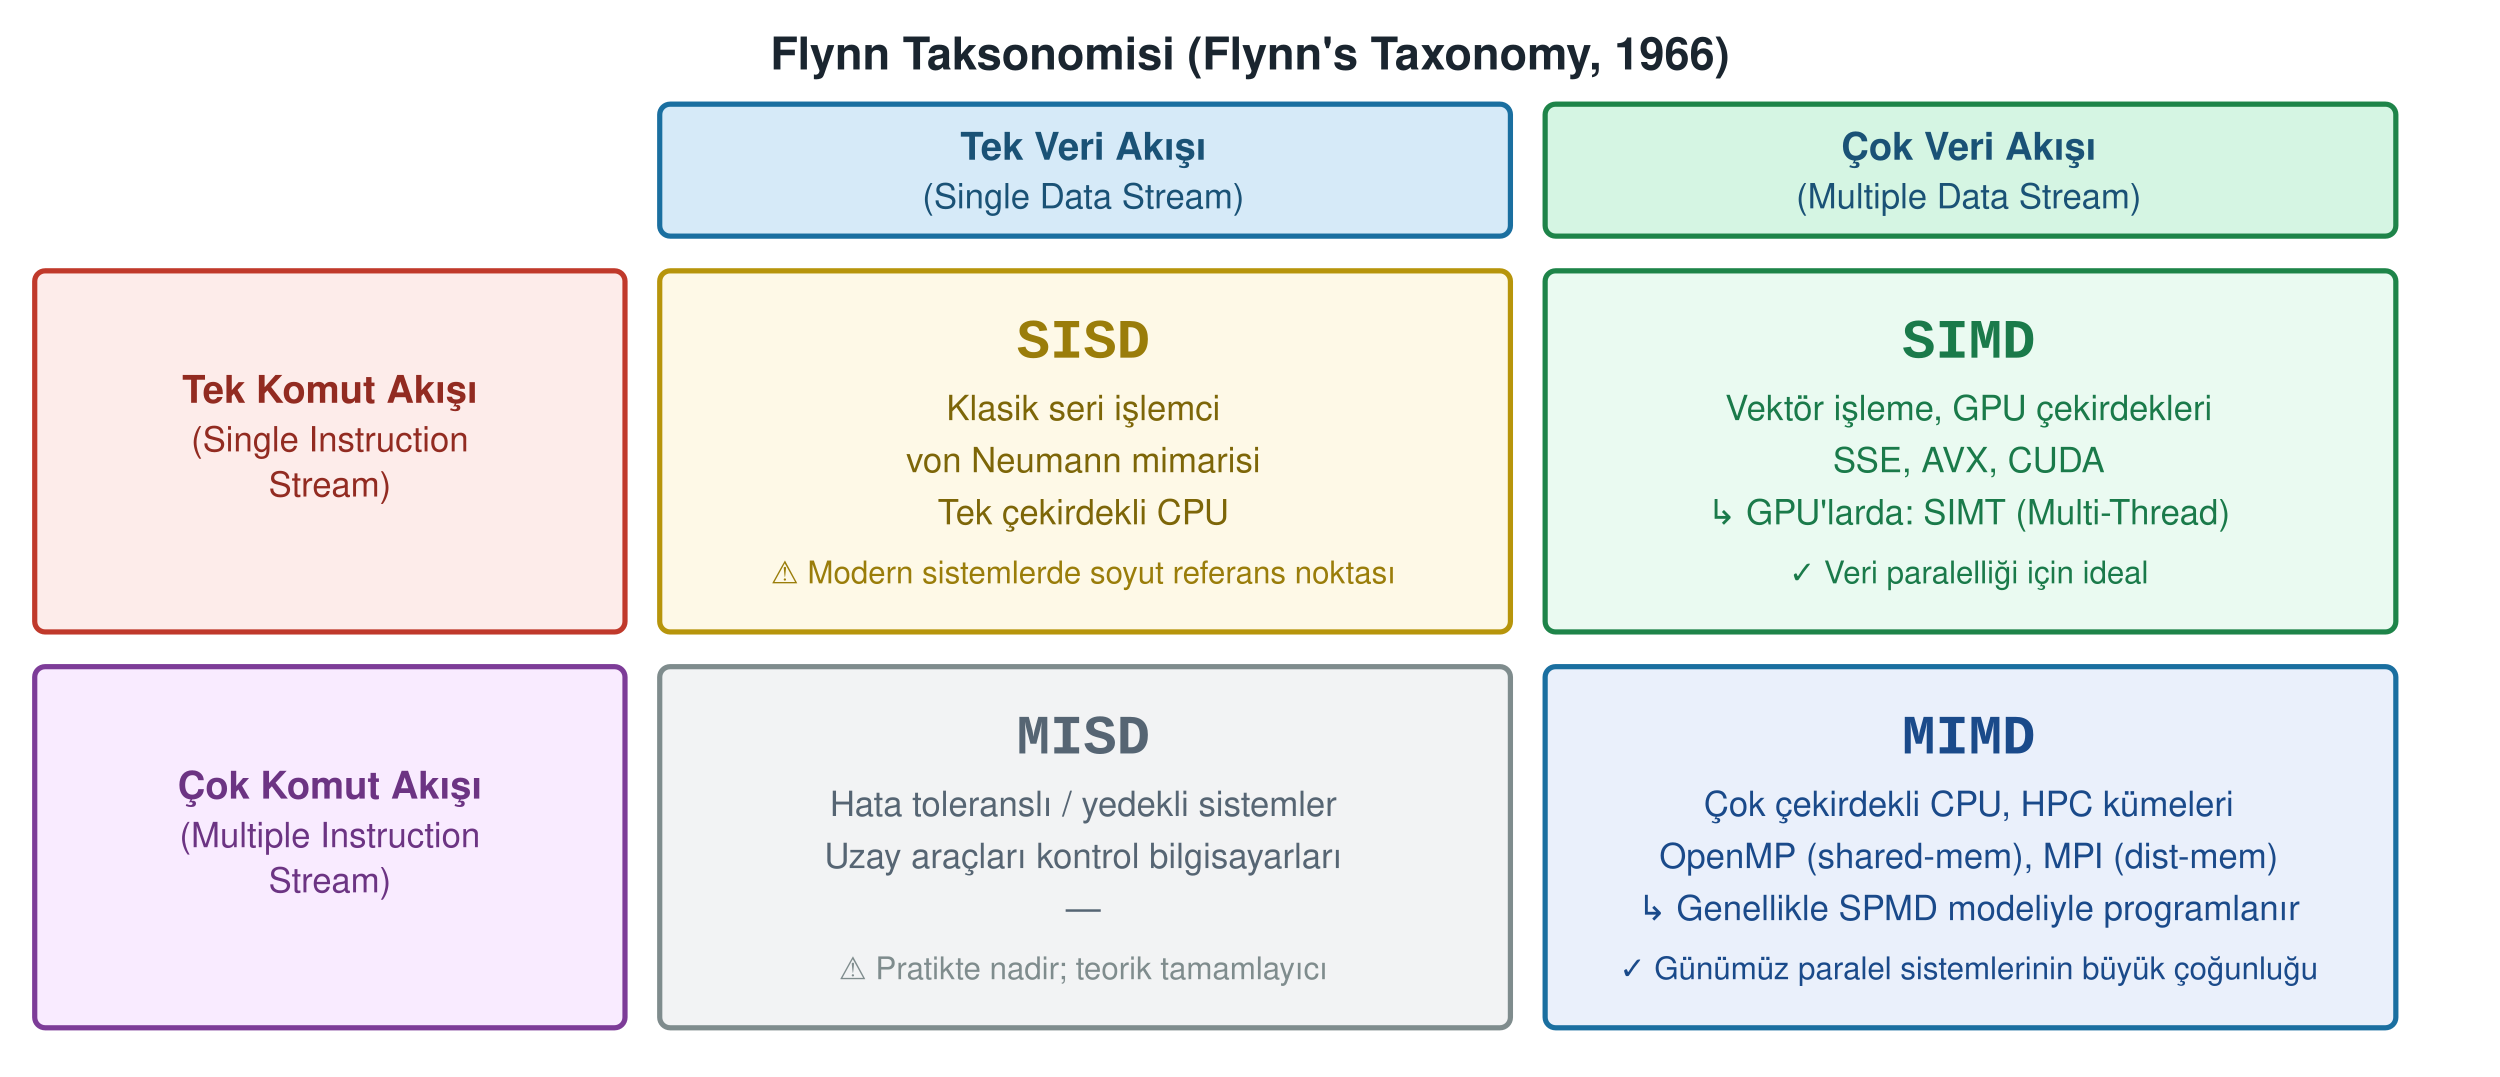
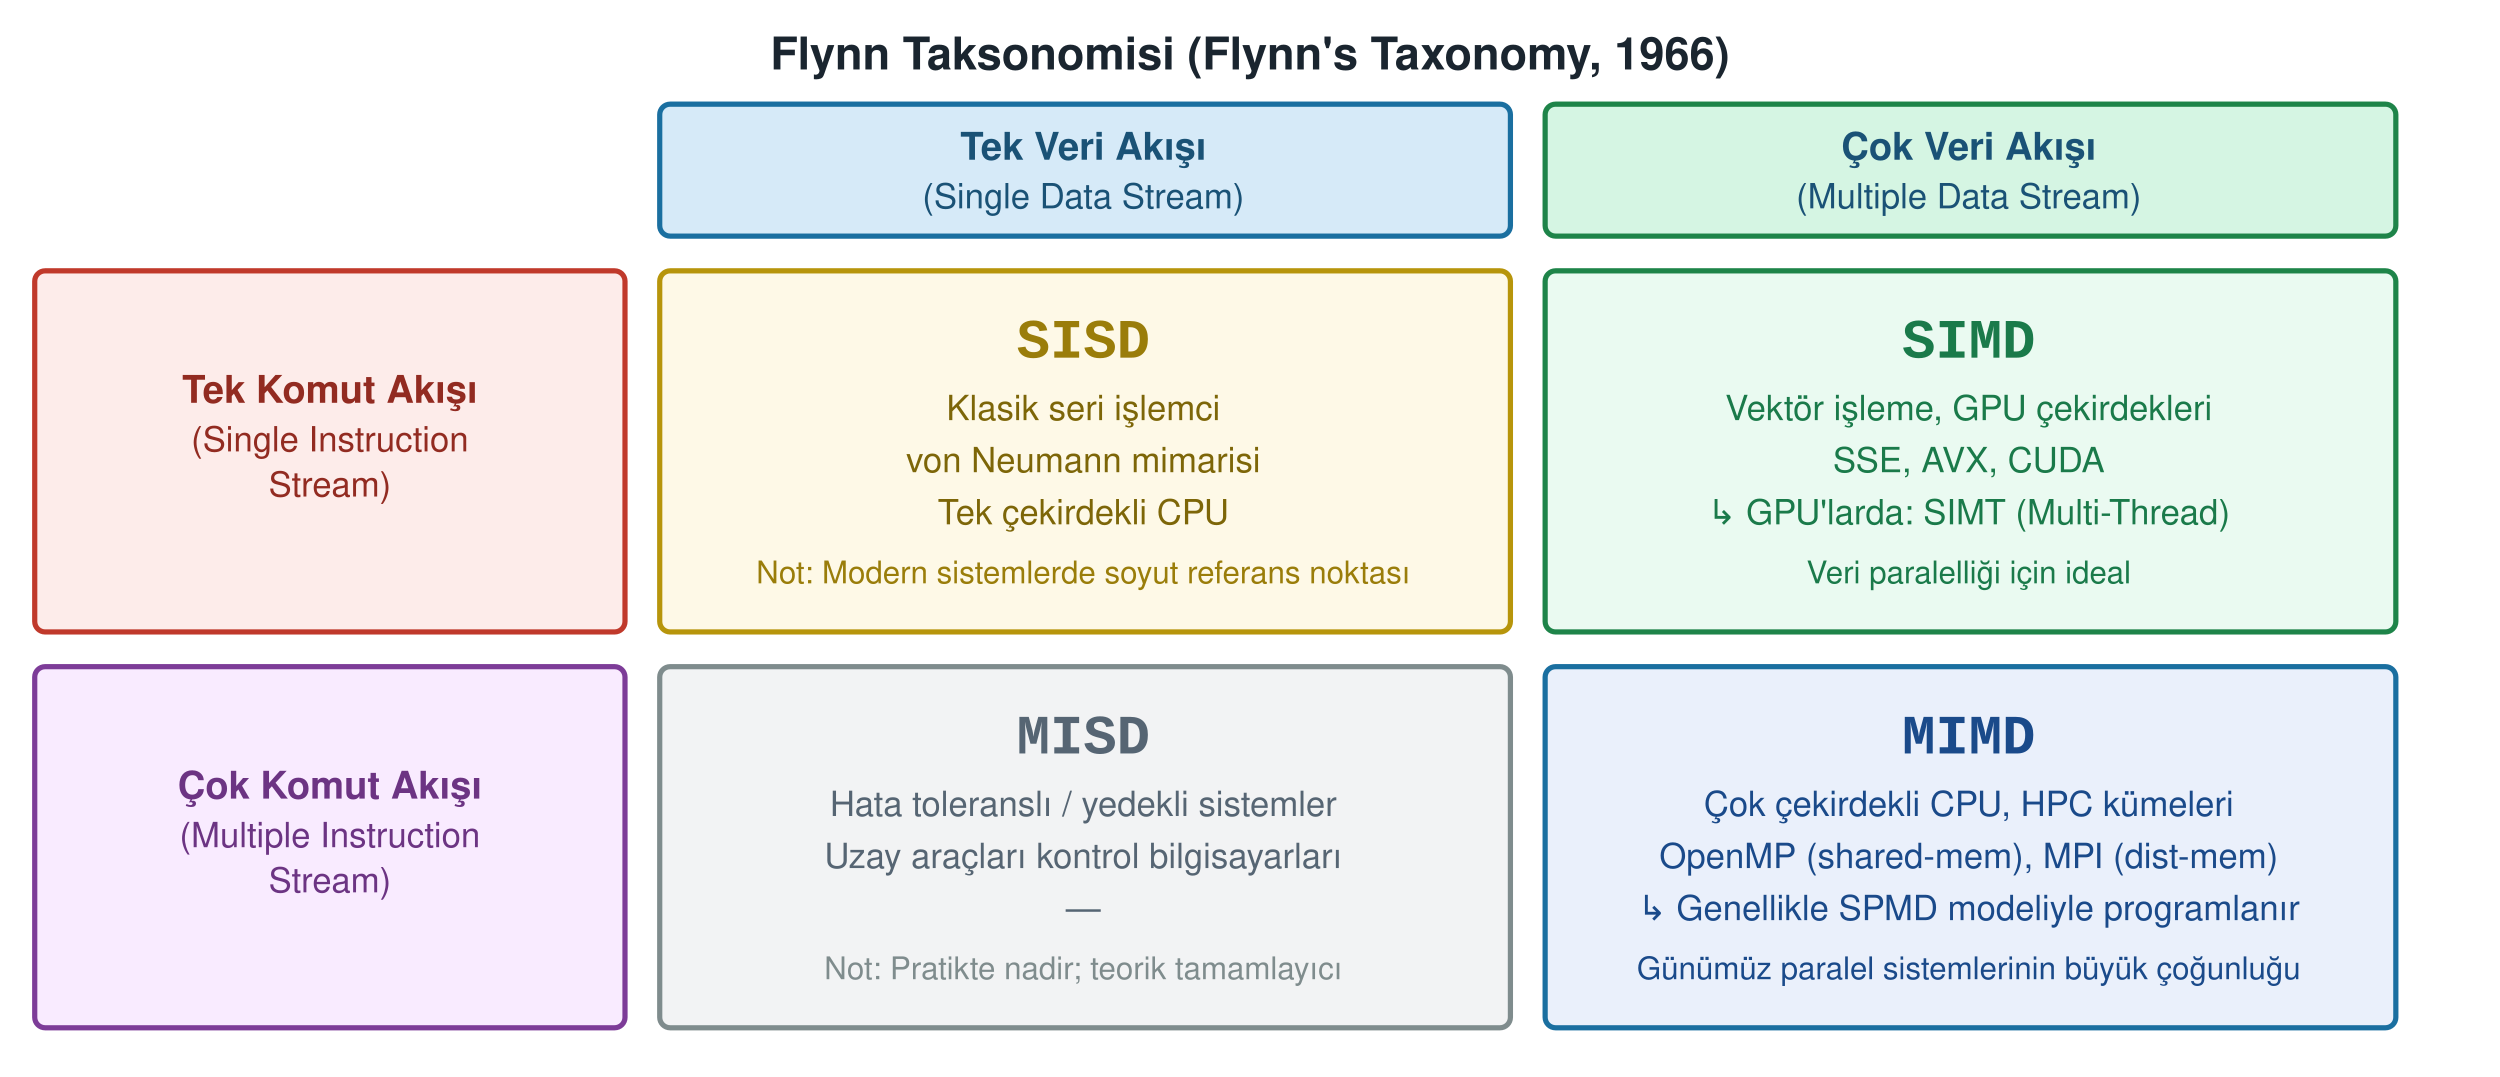
<svg xmlns="http://www.w3.org/2000/svg" width="720" height="310" viewBox="0 0 720 310">
  <defs>
    <style>
      .sans { font-family: 'Segoe UI', Helvetica, Arial, sans-serif; }
      .mono { font-family: 'Consolas', 'Courier New', monospace; }
    </style>
  </defs>
  <text x="360" y="20" text-anchor="middle" font-size="13" font-weight="bold" fill="#1a252f" class="sans">Flynn Taksonomisi (Flynn's Taxonomy, 1966)</text>
  <rect x="190" y="30" width="245" height="38" rx="3" fill="#d6eaf8" stroke="#1a6fa0" stroke-width="1.5" />
  <text x="312" y="46" text-anchor="middle" font-size="11" font-weight="bold" fill="#1a5276" class="sans">Tek Veri Akışı</text>
  <text x="312" y="60" text-anchor="middle" font-size="10" fill="#1a5276" class="sans">(Single Data Stream)</text>
  <rect x="445" y="30" width="245" height="38" rx="3" fill="#d5f5e3" stroke="#1e8449" stroke-width="1.5" />
  <text x="567" y="46" text-anchor="middle" font-size="11" font-weight="bold" fill="#1a5276" class="sans">Çok Veri Akışı</text>
  <text x="567" y="60" text-anchor="middle" font-size="10" fill="#1a5276" class="sans">(Multiple Data Stream)</text>
  <rect x="10" y="78" width="170" height="104" rx="3" fill="#fdecea" stroke="#c0392b" stroke-width="1.5" />
  <text x="95" y="116" text-anchor="middle" font-size="11" font-weight="bold" fill="#922b21" class="sans">Tek Komut Akışı</text>
  <text x="95" y="130" text-anchor="middle" font-size="10" fill="#922b21" class="sans">(Single Instruction</text>
  <text x="95" y="143" text-anchor="middle" font-size="10" fill="#922b21" class="sans">Stream)</text>
  <rect x="10" y="192" width="170" height="104" rx="3" fill="#f9ebff" stroke="#7d3c98" stroke-width="1.5" />
  <text x="95" y="230" text-anchor="middle" font-size="11" font-weight="bold" fill="#6c3483" class="sans">Çok Komut Akışı</text>
  <text x="95" y="244" text-anchor="middle" font-size="10" fill="#6c3483" class="sans">(Multiple Instruction</text>
  <text x="95" y="257" text-anchor="middle" font-size="10" fill="#6c3483" class="sans">Stream)</text>
  <rect x="190" y="78" width="245" height="104" rx="3" fill="#fef9e7" stroke="#b7950b" stroke-width="1.5" />
  <text x="312" y="103" text-anchor="middle" font-size="16" font-weight="bold" fill="#9a7d0a" class="mono">SISD</text>
  <text x="312" y="121" text-anchor="middle" font-size="10" fill="#7d6608" class="sans">Klasik seri işlemci</text>
  <text x="312" y="136" text-anchor="middle" font-size="10" fill="#7d6608" class="sans">von Neumann mimarisi</text>
  <text x="312" y="151" text-anchor="middle" font-size="10" fill="#7d6608" class="sans">Tek çekirdekli CPU</text>
-   <text x="312" y="168" text-anchor="middle" font-size="9" fill="#9a7d0a" class="sans">⚠ Modern sistemlerde soyut referans noktası</text>
+   <text x="312" y="168" text-anchor="middle" font-size="9" fill="#9a7d0a" class="sans">Not: Modern sistemlerde soyut referans noktası</text>
  <rect x="445" y="78" width="245" height="104" rx="3" fill="#eafaf1" stroke="#1e8449" stroke-width="1.5" />
  <text x="567" y="103" text-anchor="middle" font-size="16" font-weight="bold" fill="#1a7a4a" class="mono">SIMD</text>
  <text x="567" y="121" text-anchor="middle" font-size="10" fill="#1a7a4a" class="sans">Vektör işleme, GPU çekirdekleri</text>
  <text x="567" y="136" text-anchor="middle" font-size="10" fill="#1a7a4a" class="sans">SSE, AVX, CUDA</text>
  <text x="567" y="151" text-anchor="middle" font-size="10" fill="#1a7a4a" class="sans">↳ GPU'larda: SIMT (Multi-Thread)</text>
-   <text x="567" y="168" text-anchor="middle" font-size="9" fill="#1a7a4a" class="sans">✓ Veri paralelliği için ideal</text>
+   <text x="567" y="168" text-anchor="middle" font-size="9" fill="#1a7a4a" class="sans">Veri paralelliği için ideal</text>
  <rect x="190" y="192" width="245" height="104" rx="3" fill="#f2f3f4" stroke="#7f8c8d" stroke-width="1.5" />
  <text x="312" y="217" text-anchor="middle" font-size="16" font-weight="bold" fill="#566573" class="mono">MISD</text>
  <text x="312" y="235" text-anchor="middle" font-size="10" fill="#566573" class="sans">Hata toleranslı / yedekli sistemler</text>
  <text x="312" y="250" text-anchor="middle" font-size="10" fill="#566573" class="sans">Uzay araçları kontrol bilgisayarları</text>
  <text x="312" y="265" text-anchor="middle" font-size="10" fill="#566573" class="sans">—</text>
-   <text x="312" y="282" text-anchor="middle" font-size="9" fill="#7f8c8d" class="sans">⚠ Pratikte nadir; teorik tamamlayıcı</text>
+   <text x="312" y="282" text-anchor="middle" font-size="9" fill="#7f8c8d" class="sans">Not: Pratikte nadir; teorik tamamlayıcı</text>
  <rect x="445" y="192" width="245" height="104" rx="3" fill="#eaf0fb" stroke="#1a6fa0" stroke-width="1.5" />
  <text x="567" y="217" text-anchor="middle" font-size="16" font-weight="bold" fill="#1a4a8a" class="mono">MIMD</text>
  <text x="567" y="235" text-anchor="middle" font-size="10" fill="#1a4a8a" class="sans">Çok çekirdekli CPU, HPC kümeleri</text>
  <text x="567" y="250" text-anchor="middle" font-size="10" fill="#1a4a8a" class="sans">OpenMP (shared-mem), MPI (dist-mem)</text>
  <text x="567" y="265" text-anchor="middle" font-size="10" fill="#1a4a8a" class="sans">↳ Genellikle SPMD modeliyle programlanır</text>
-   <text x="567" y="282" text-anchor="middle" font-size="9" fill="#1a4a8a" class="sans">✓ Günümüz paralel sistemlerinin büyük çoğunluğu</text>
+   <text x="567" y="282" text-anchor="middle" font-size="9" fill="#1a4a8a" class="sans">Günümüz paralel sistemlerinin büyük çoğunluğu</text>
</svg>
